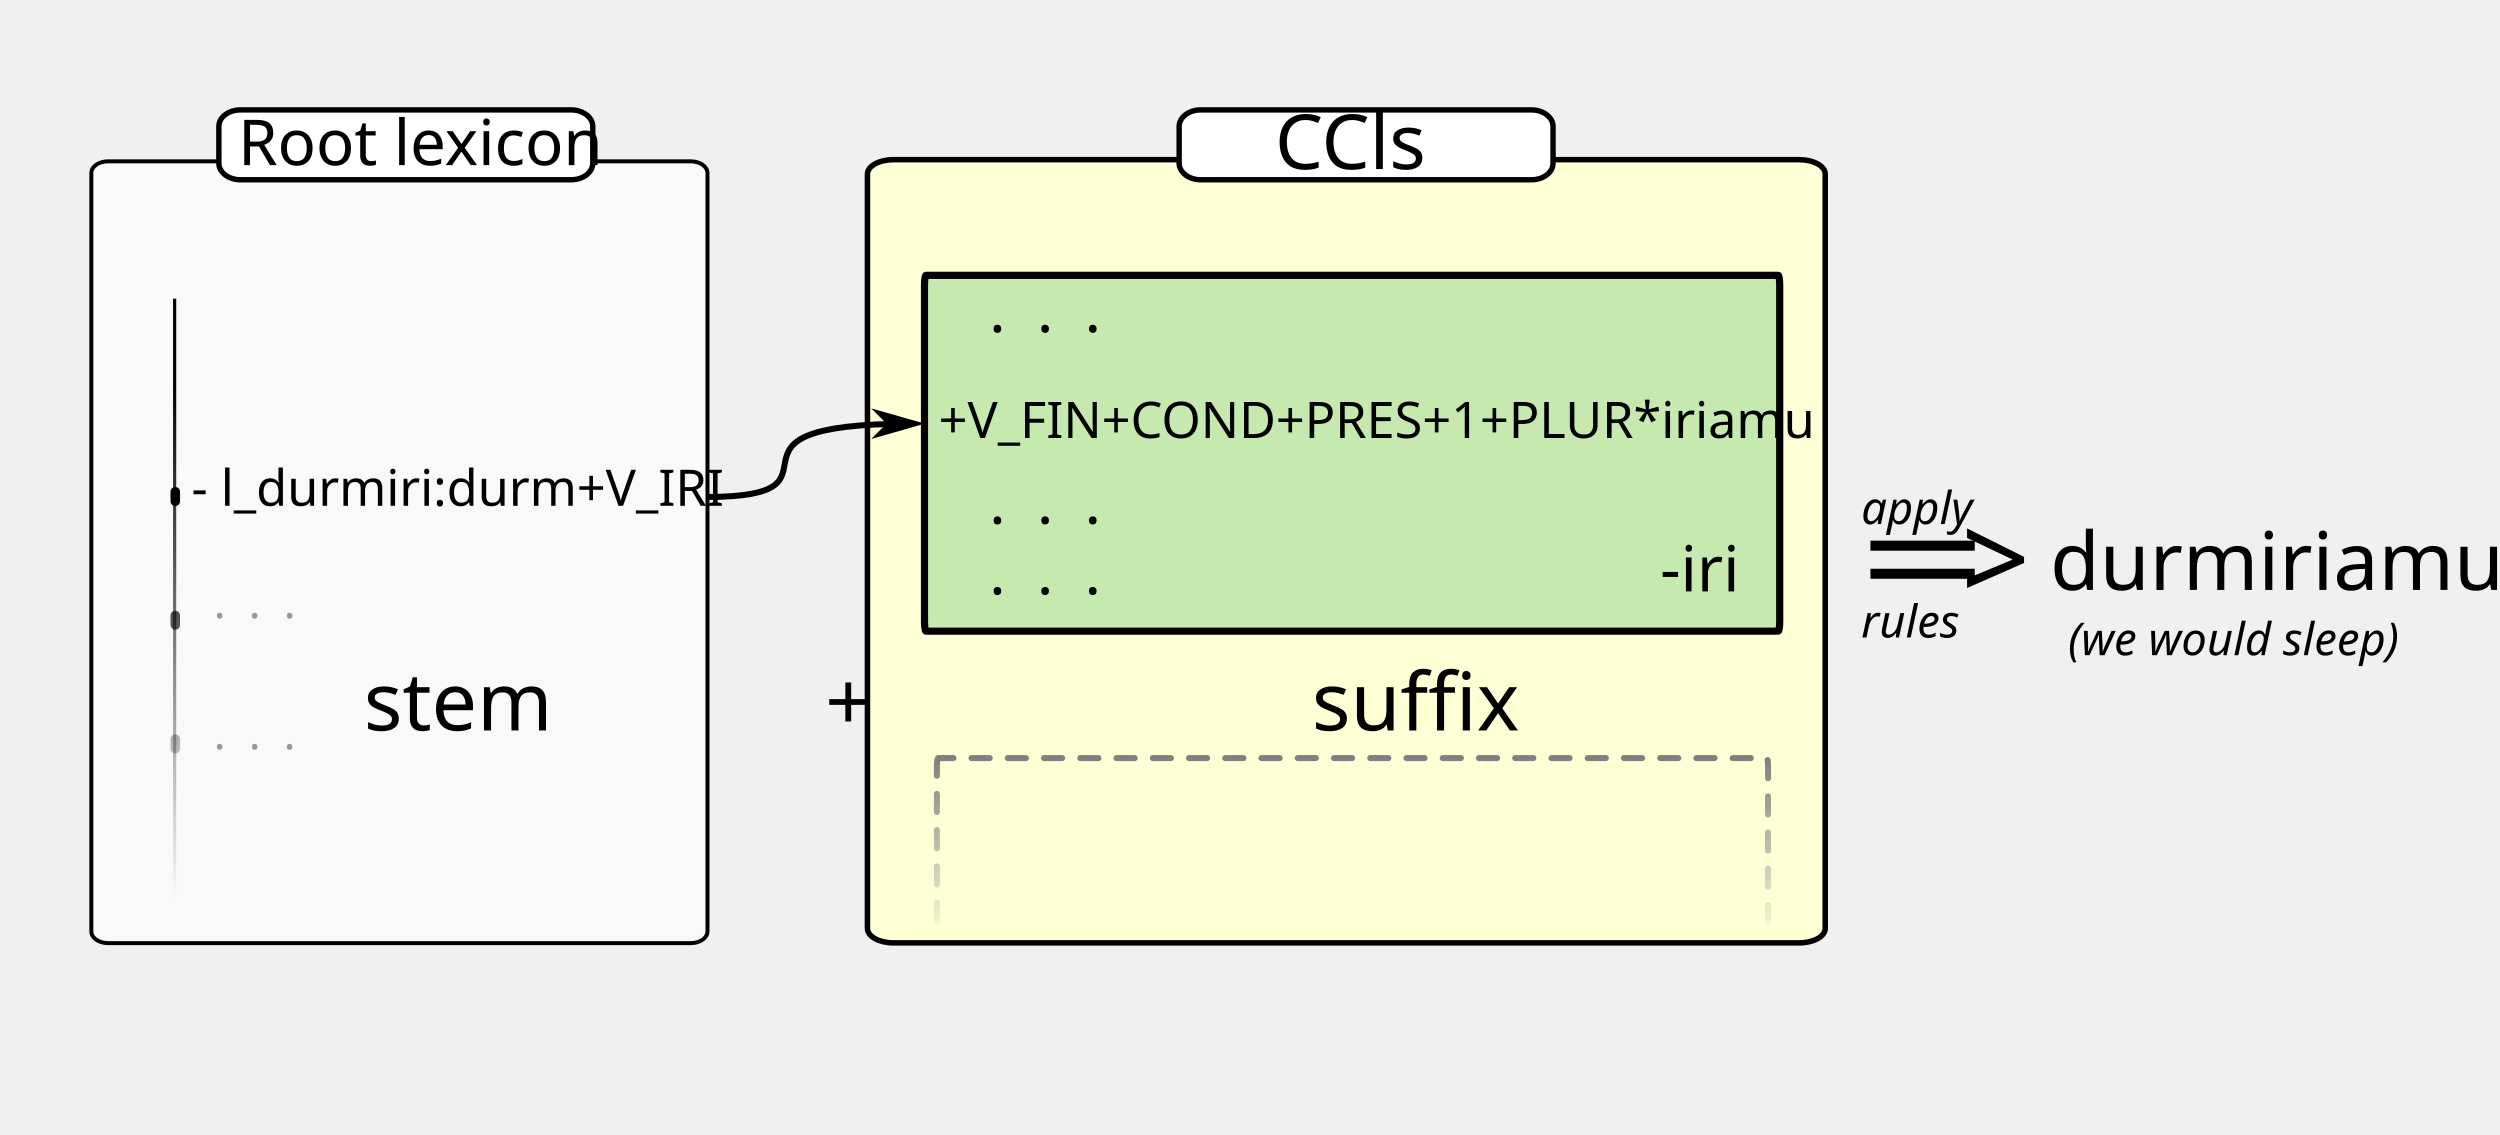
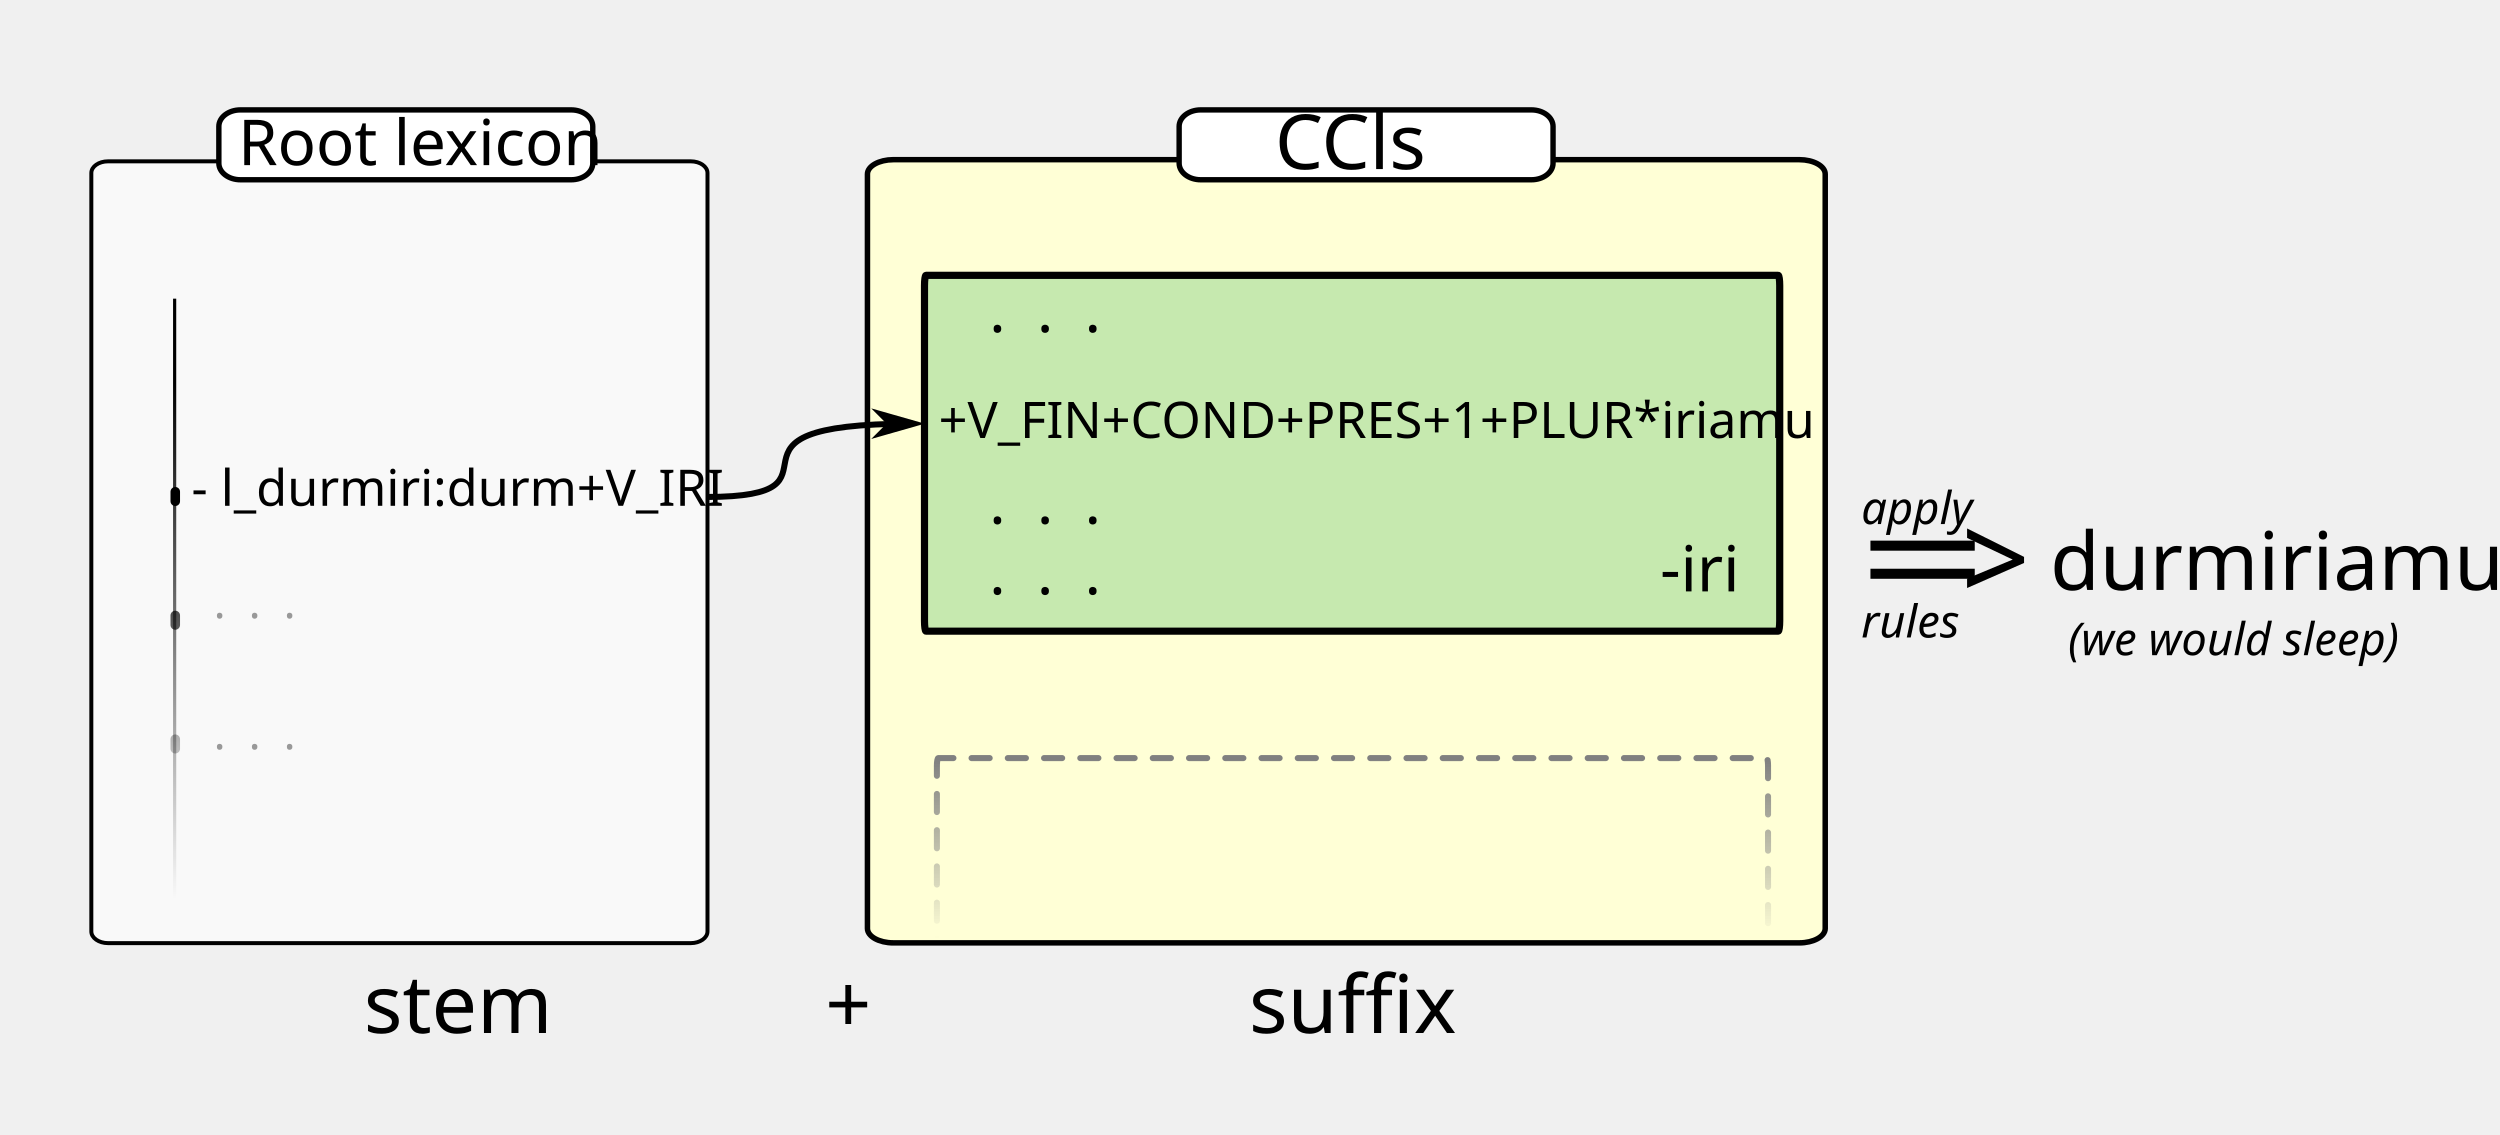
<svg xmlns="http://www.w3.org/2000/svg" xmlns:xlink="http://www.w3.org/1999/xlink" width="495.799" height="224.936" id="svg2" version="1.1">
  <defs id="defs4">
    <linearGradient id="linearGradient4122">
      <stop style="stop-color:#000000;stop-opacity:1;" offset="0" id="stop4124" />
      <stop style="stop-color:#000000;stop-opacity:0;" offset="1" id="stop4126" />
    </linearGradient>
    <linearGradient id="linearGradient4850">
      <stop style="stop-color:#808080;stop-opacity:1;" offset="0" id="stop4852" />
      <stop style="stop-color:#808080;stop-opacity:0;" offset="1" id="stop4854" />
    </linearGradient>
    <marker orient="auto" refY="0" refX="0" id="Arrow1Mend" style="overflow:visible">
      <path id="path4151" d="M 0,0 5,-5 -12.5,0 5,5 0,0 z" style="fill-rule:evenodd;stroke:#000000;stroke-width:1pt" transform="matrix(-0.4,0,0,-0.4,-4,0)" />
    </marker>
    <marker orient="auto" refY="0" refX="0" id="Arrow2Send" style="overflow:visible">
      <path id="path4175" style="fill-rule:evenodd;stroke-width:0.625;stroke-linejoin:round" d="M 8.719,4.034 -2.207,0.016 8.719,-4.002 c -1.745,2.372 -1.735,5.617 -6e-7,8.035 z" transform="matrix(-0.3,0,0,-0.3,0.69,0)" />
    </marker>
    <marker orient="auto" refY="0" refX="0" id="Arrow2Mend" style="overflow:visible">
      <path id="path3968" style="fill-rule:evenodd;stroke-width:0.625;stroke-linejoin:round" d="M 8.719,4.034 -2.207,0.016 8.719,-4.002 c -1.745,2.372 -1.735,5.617 -6e-7,8.035 z" transform="scale(-0.6,-0.6)" />
    </marker>
    <marker orient="auto" refY="0" refX="0" id="Arrow2Lend" style="overflow:visible">
      <path id="path3962" style="fill-rule:evenodd;stroke-width:0.625;stroke-linejoin:round" d="M 8.719,4.034 -2.207,0.016 8.719,-4.002 c -1.745,2.372 -1.735,5.617 -6e-7,8.035 z" transform="matrix(-1.1,0,0,-1.1,-1.1,0)" />
    </marker>
    <marker orient="auto" refY="0" refX="0" id="Arrow1Lend" style="overflow:visible">
      <path id="path3944" d="M 0,0 5,-5 -12.5,0 5,5 0,0 z" style="fill-rule:evenodd;stroke:#000000;stroke-width:1pt" transform="matrix(-0.8,0,0,-0.8,-10,0)" />
    </marker>
    <linearGradient xlink:href="#linearGradient4850" id="linearGradient4856" x1="746.701" y1="746.048" x2="746.701" y2="903.349" gradientUnits="userSpaceOnUse" gradientTransform="matrix(0.6128649,0,0,0.2271722,-177.3033,636.4947)" />
    <linearGradient xlink:href="#linearGradient4122" id="linearGradient4128" x1="53.149" y1="731.451" x2="53.149" y2="833.773" gradientUnits="userSpaceOnUse" gradientTransform="translate(0.5050763,0)" />
    <linearGradient xlink:href="#linearGradient4122" id="linearGradient4136" x1="53.149" y1="741.652" x2="53.149" y2="804.329" gradientUnits="userSpaceOnUse" gradientTransform="translate(0,16)" />
  </defs>
  <g id="layer1" transform="translate(-19.33323,-655.5528)">
    <rect style="fill:#f9f9f9;stroke:#000000;stroke-width:0.79;stroke-linecap:round;stroke-linejoin:round;stroke-miterlimit:4;stroke-opacity:1;stroke-dasharray:none" id="rect3013" width="122.197" height="155.044" x="37.445" y="687.549" rx="3.308" ry="2.315" />
    <rect style="fill:#ffffff;stroke:#000000;stroke-width:1.07;stroke-linecap:round;stroke-linejoin:round;stroke-miterlimit:4;stroke-opacity:1;stroke-dasharray:none" id="rect3015" width="74.154" height="13.857" x="62.736" y="677.347" rx="4.285" ry="3.279" />
    <text xml:space="preserve" style="font-size:12.584px;font-style:normal;font-variant:normal;font-weight:normal;font-stretch:normal;line-height:125%;letter-spacing:0px;word-spacing:0px;fill:#000000;fill-opacity:1;stroke:none;font-family:Signika;-inkscape-font-specification:Signika" x="66.559" y="688.305" id="text2985">
      <tspan x="66.559" y="688.305" id="tspan3234">Root lexicon</tspan>
      <tspan x="66.559" y="704.035" id="tspan3246" />
    </text>
    <path style="fill:none;stroke:url(#linearGradient4128);stroke-width:0.629;stroke-linecap:butt;stroke-linejoin:miter;stroke-opacity:1" d="m 53.968,714.784 0,128.033" id="path3023" />
    <path id="path3025" d="m 54.092,753.073 0,56.136" style="fill:none;stroke:url(#linearGradient4136);stroke-width:1.888;stroke-linecap:round;stroke-linejoin:miter;stroke-miterlimit:4;stroke-opacity:1;stroke-dasharray:1.888, 22.651;stroke-dashoffset:0" />
    <rect ry="2.86" rx="5.143" y="687.218" x="191.365" height="155.325" width="189.945" id="rect3344" style="fill:#ffffd6;fill-opacity:1;stroke:#000000;stroke-width:1.094;stroke-linecap:round;stroke-linejoin:round;stroke-miterlimit:4;stroke-opacity:1;stroke-dasharray:none" />
    <rect style="fill:#c6e9af;stroke:#000000;stroke-width:1.424;stroke-linecap:round;stroke-linejoin:round;stroke-miterlimit:4;stroke-opacity:1;stroke-dasharray:none" id="rect3867" width="169.607" height="70.567" x="202.679" y="710.158" rx="0.291" ry="2.027" />
    <rect ry="3.279" rx="4.285" y="677.347" x="253.179" height="13.857" width="74.154" id="rect3342" style="fill:#ffffff;stroke:#000000;stroke-width:1.07;stroke-linecap:round;stroke-linejoin:round;stroke-miterlimit:4;stroke-opacity:1;stroke-dasharray:none" />
    <text xml:space="preserve" style="font-size:12.584px;font-style:normal;font-variant:normal;font-weight:normal;font-stretch:normal;line-height:125%;letter-spacing:0px;word-spacing:0px;fill:#000000;fill-opacity:1;stroke:none;font-family:Signika;-inkscape-font-specification:Signika" x="272.183" y="689.084" id="text3927">
      <tspan x="272.183" y="689.084" style="font-size:15.101px" id="tspan4132">CCls</tspan>
    </text>
    <text xml:space="preserve" style="font-size:12.584px;font-style:normal;font-variant:normal;font-weight:normal;font-stretch:normal;line-height:125%;letter-spacing:0px;word-spacing:0px;fill:#000000;fill-opacity:1;stroke:none;font-family:LMU CompatilFact;-inkscape-font-specification:LMU CompatilFact" x="57.302" y="755.866" id="text3315">
      <tspan id="tspan3319" x="57.302" y="755.866" style="font-size:10px;font-style:normal;font-variant:normal;font-weight:normal;font-stretch:normal;font-family:Signika;-inkscape-font-specification:Signika">- l_durmiri:durm+V_IRI</tspan>
    </text>
    <path id="path4780" d="m 159.377,754.113 c 31.455,0 -3.192,-14.539 41.003,-14.539" style="fill:none;stroke:#000000;stroke-width:1.195;stroke-linecap:butt;stroke-linejoin:miter;stroke-miterlimit:4;stroke-opacity:1;stroke-dasharray:none;marker-end:url(#Arrow1Mend)" />
    <text xml:space="preserve" style="font-size:6.921px;font-style:normal;font-variant:normal;font-weight:normal;font-stretch:normal;line-height:125%;letter-spacing:0px;word-spacing:0px;fill:#000000;fill-opacity:1;stroke:none;font-family:Signika;-inkscape-font-specification:Signika" x="205.483" y="742.414" id="text4808">
      <tspan id="tspan4812" style="font-size:10px;font-style:normal;-inkscape-font-specification:Signika" x="205.483" y="742.414">+V_FIN+COND+PRES+1+PLUR*iriamu</tspan>
    </text>
    <text id="text4814" y="772.838" x="348.576" style="font-size:12.584px;font-style:normal;font-variant:normal;font-weight:normal;font-stretch:normal;text-align:start;line-height:125%;letter-spacing:0px;word-spacing:0px;writing-mode:lr-tb;text-anchor:start;fill:#000000;fill-opacity:1;stroke:none;font-family:Cabin;-inkscape-font-specification:Cabin" xml:space="preserve">
      <tspan id="tspan4816" style="font-style:normal;font-variant:normal;font-weight:normal;font-stretch:normal;font-family:Signika;-inkscape-font-specification:Signika" y="772.838" x="348.576">-iri</tspan>
    </text>
    <text xml:space="preserve" style="font-size:12.584px;font-style:normal;font-variant:normal;font-weight:normal;font-stretch:normal;line-height:125%;letter-spacing:0px;word-spacing:0px;fill:#999999;fill-opacity:1;stroke:none;font-family:LMU CompatilFact;-inkscape-font-specification:LMU CompatilFact" x="61.707" y="778.132" id="text4838">
      <tspan id="tspan4842" x="61.707" y="778.132" style="font-size:8.809px;font-style:normal;font-variant:normal;font-weight:normal;font-stretch:normal;fill:#999999;font-family:Signika;-inkscape-font-specification:Signika">.  .  .</tspan>
    </text>
    <rect ry="1.47" rx="0.284" y="805.897" x="205.138" height="52.732" width="164.833" id="rect4848" style="fill:none;stroke:url(#linearGradient4856);stroke-width:1.198;stroke-linecap:round;stroke-linejoin:round;stroke-miterlimit:4;stroke-opacity:1;stroke-dasharray:3.594, 3.594;stroke-dashoffset:0.599" />
    <text id="text4138" y="804.132" x="61.707" style="font-size:12.584px;font-style:normal;font-variant:normal;font-weight:normal;font-stretch:normal;line-height:125%;letter-spacing:0px;word-spacing:0px;fill:#999999;fill-opacity:1;stroke:none;font-family:LMU CompatilFact;-inkscape-font-specification:LMU CompatilFact" xml:space="preserve">
      <tspan style="font-size:8.809px;font-style:normal;font-variant:normal;font-weight:normal;font-stretch:normal;fill:#999999;font-family:Signika;-inkscape-font-specification:Signika" y="804.132" x="61.707" id="tspan4140">.  .  .</tspan>
    </text>
-     <text xml:space="preserve" style="font-size:16px;font-style:normal;font-weight:normal;line-height:125%;letter-spacing:0px;word-spacing:0px;fill:#000000;fill-opacity:1;stroke:none;font-family:Sans" x="91.489" y="800.412" id="text4163">
-       <tspan x="91.489" y="800.412" id="tspan4167" style="font-size:16px;font-style:normal;font-variant:normal;font-weight:normal;font-stretch:normal;font-family:Signika;-inkscape-font-specification:Signika">stem             +                     suffix</tspan>
+     <text xml:space="preserve" style="font-size:16px;font-style:normal;font-weight:normal;line-height:125%;letter-spacing:0px;word-spacing:0px;fill:#000000;fill-opacity:1;stroke:none;font-family:Sans" x="91.489" y="860.412" id="text4163">
+       <tspan x="91.489" y="860.412" id="tspan4167" style="font-size:16px;font-style:normal;font-variant:normal;font-weight:normal;font-stretch:normal;font-family:Signika;-inkscape-font-specification:Signika">stem             +                  suffix</tspan>
    </text>
    <text xml:space="preserve" style="font-size:50.817px;font-style:normal;font-weight:normal;line-height:125%;letter-spacing:0px;word-spacing:0px;fill:#000000;fill-opacity:1;stroke:none;font-family:Sans" x="305.203" y="986.374" id="text4171" transform="scale(1.270427,0.787137)">
      <tspan id="tspan4173" x="305.203" y="986.374" style="font-size:35.572px;font-style:normal;font-variant:normal;font-weight:normal;font-stretch:normal;font-family:Signika;-inkscape-font-specification:Signika">=</tspan>
    </text>
    <text xml:space="preserve" style="font-size:16px;font-style:normal;font-weight:normal;line-height:125%;letter-spacing:0px;word-spacing:0px;fill:#000000;fill-opacity:1;stroke:none;font-family:Sans" x="425.917" y="772.554" id="text4175">
      <tspan id="tspan4177" x="425.917" y="772.554" style="font-size:16px;font-style:normal;font-variant:normal;font-weight:normal;font-stretch:normal;font-family:Signika;-inkscape-font-specification:Signika">durmiriamu</tspan>
    </text>
    <text xml:space="preserve" style="font-size:40px;font-style:normal;font-weight:normal;line-height:125%;letter-spacing:0px;word-spacing:0px;fill:#000000;fill-opacity:1;stroke:none;font-family:Sans" x="429.476" y="785.488" id="text4183">
      <tspan id="tspan4185" x="429.476" y="785.488" style="font-size:9px;font-style:italic;font-variant:normal;font-weight:normal;font-stretch:normal;font-family:Signika;-inkscape-font-specification:Signika Italic">(we would sleep)</tspan>
    </text>
    <text xml:space="preserve" style="font-size:12px;font-style:normal;font-variant:normal;font-weight:normal;font-stretch:normal;line-height:125%;letter-spacing:0px;word-spacing:0px;fill:#000000;fill-opacity:1;stroke:none;font-family:LMU CompatilFact;-inkscape-font-specification:LMU CompatilFact" x="215.536" y="759.401" id="text4838-3">
      <tspan id="tspan4842-4" x="215.536" y="759.401" style="font-size:12px;font-style:normal;font-variant:normal;font-weight:normal;font-stretch:normal;fill:#000000;font-family:Signika;-inkscape-font-specification:Signika">.  .  .</tspan>
    </text>
    <text id="text4208" y="721.401" x="215.536" style="font-size:12px;font-style:normal;font-variant:normal;font-weight:normal;font-stretch:normal;line-height:125%;letter-spacing:0px;word-spacing:0px;fill:#000000;fill-opacity:1;stroke:none;font-family:LMU CompatilFact;-inkscape-font-specification:LMU CompatilFact" xml:space="preserve">
      <tspan style="font-size:12px;font-style:normal;font-variant:normal;font-weight:normal;font-stretch:normal;fill:#000000;font-family:Signika;-inkscape-font-specification:Signika" y="721.401" x="215.536" id="tspan4210">.  .  .</tspan>
    </text>
    <text id="text4216" y="773.401" x="215.536" style="font-size:12px;font-style:normal;font-variant:normal;font-weight:normal;font-stretch:normal;line-height:125%;letter-spacing:0px;word-spacing:0px;fill:#000000;fill-opacity:1;stroke:none;font-family:LMU CompatilFact;-inkscape-font-specification:LMU CompatilFact" xml:space="preserve">
      <tspan style="font-size:12px;font-style:normal;font-variant:normal;font-weight:normal;font-stretch:normal;fill:#000000;font-family:Signika;-inkscape-font-specification:Signika" y="773.401" x="215.536" id="tspan4218">.  .  .</tspan>
    </text>
    <text xml:space="preserve" style="font-size:40px;font-style:normal;font-weight:normal;line-height:125%;letter-spacing:0px;word-spacing:0px;fill:#000000;fill-opacity:1;stroke:none;font-family:Sans" x="388.441" y="759.481" id="text4235">
      <tspan id="tspan4237" x="388.441" y="759.481" style="font-size:9px;font-style:italic;font-variant:normal;font-weight:normal;font-stretch:normal;font-family:Signika;-inkscape-font-specification:Signika Italic">apply </tspan>
      <tspan x="388.441" y="770.731" style="font-size:9px;font-style:italic;font-variant:normal;font-weight:normal;font-stretch:normal;font-family:Signika;-inkscape-font-specification:Signika Italic" id="tspan4239" />
      <tspan x="388.441" y="781.981" style="font-size:9px;font-style:italic;font-variant:normal;font-weight:normal;font-stretch:normal;font-family:Signika;-inkscape-font-specification:Signika Italic" id="tspan4241">rules</tspan>
    </text>
    <text xml:space="preserve" style="font-size:40px;font-style:normal;font-weight:normal;line-height:125%;letter-spacing:0px;word-spacing:0px;fill:#000000;fill-opacity:1;stroke:none;font-family:Sans" x="408.242" y="774.95" id="text4243">
      <tspan id="tspan4245" x="408.242" y="774.95" style="font-size:24px;font-style:normal;font-variant:normal;font-weight:normal;font-stretch:normal;font-family:Signika;-inkscape-font-specification:Signika">&gt;</tspan>
    </text>
  </g>
</svg>
